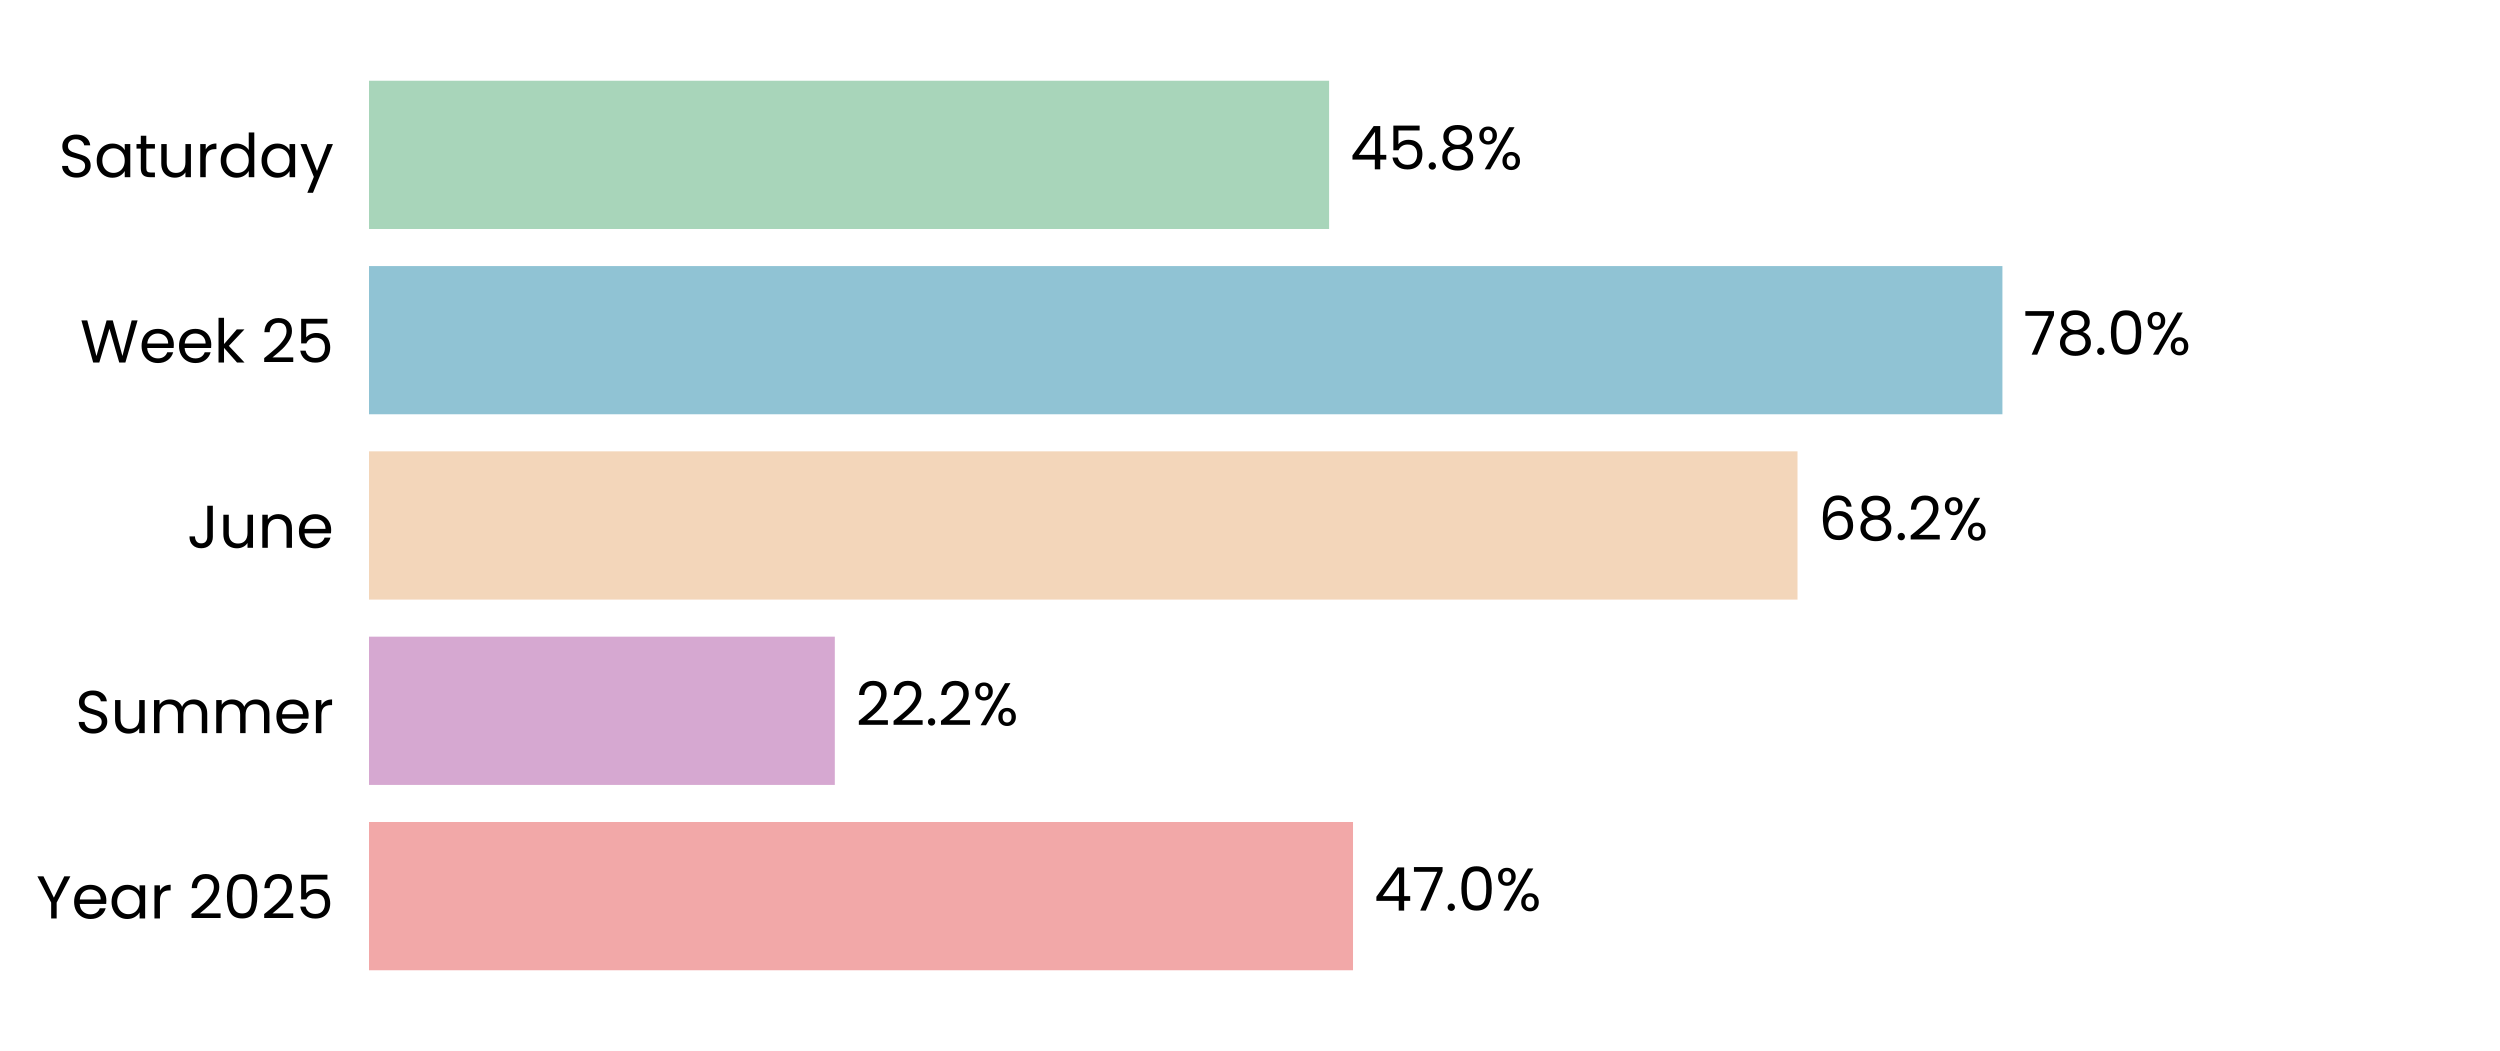
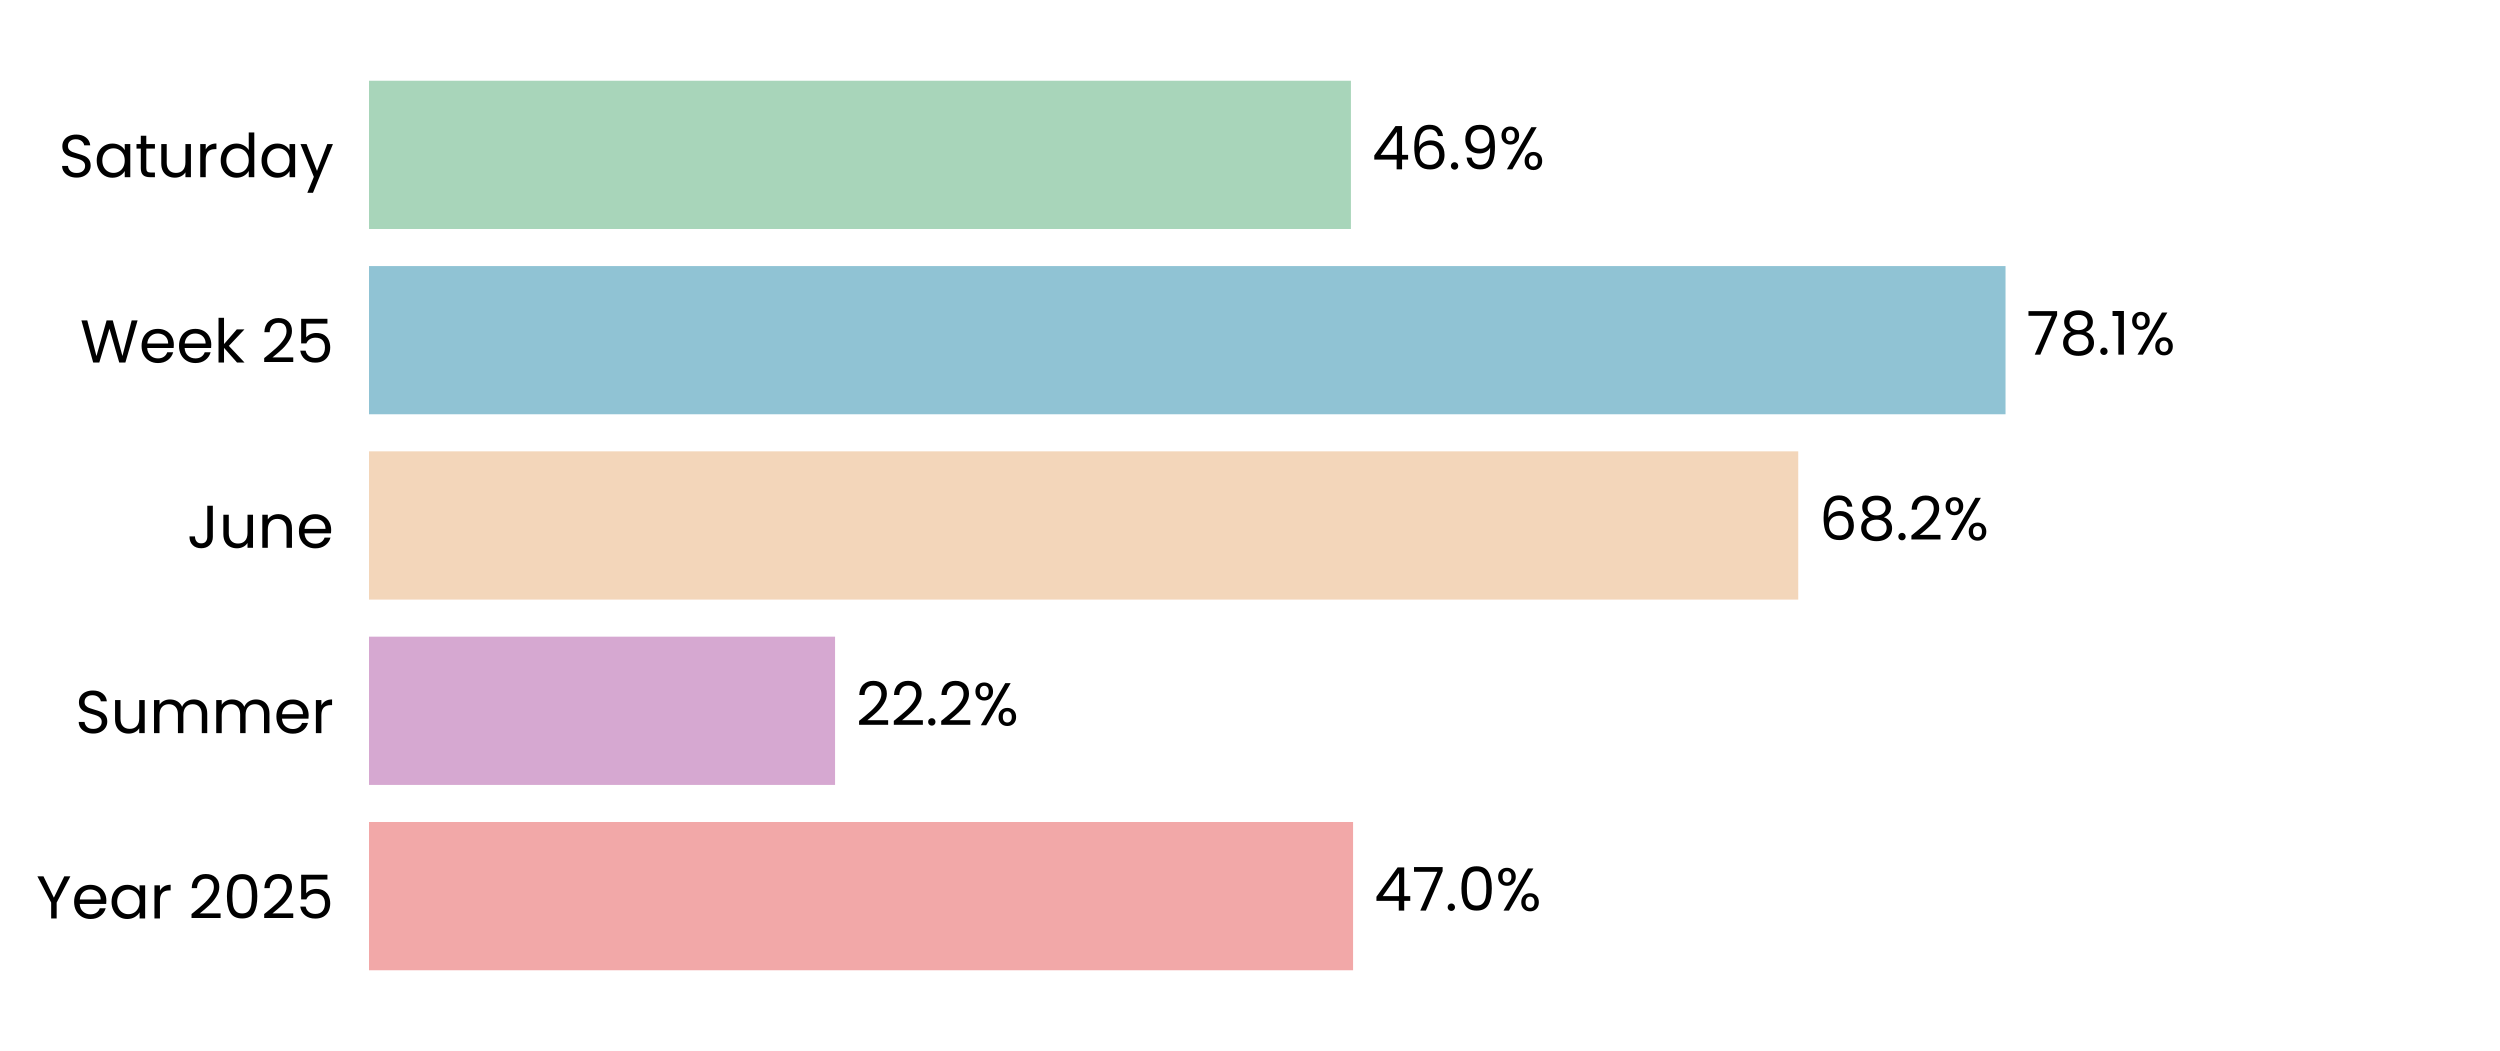
<svg xmlns="http://www.w3.org/2000/svg" xmlns:xlink="http://www.w3.org/1999/xlink" width="496.691pt" height="208.8pt" viewBox="0 0 496.691 208.8" version="1.1">
  <defs>
    <style type="text/css">*{stroke-linejoin: round; stroke-linecap: butt}</style>
  </defs>
  <g id="figure_1">
    <g id="patch_1">
      <path d="M 0 208.8  L 496.691 208.8  L 496.691 0  L 0 0  z " style="fill: #ffffff" />
    </g>
    <g id="axes_1">
      <g id="patch_2">
        <path d="M 73.311 201.6  L 489.491 201.6  L 489.491 7.2  L 73.311 7.2  z " style="fill: #ffffff" />
      </g>
      <g id="patch_3">
-         <path d="M 73.311 192.764  L 268.811 192.764  L 268.811 163.309  L 73.311 163.309  z " clip-path="url(#p6a3538fc4d)" style="fill: #f2a8a8" />
+         <path d="M 73.311 192.764  L 268.823 192.764  L 268.823 163.309  L 73.311 163.309  z " clip-path="url(#pab0206e6e0)" style="fill: #f2a8a8" />
      </g>
      <g id="patch_4">
-         <path d="M 73.311 155.945  L 165.859 155.945  L 165.859 126.491  L 73.311 126.491  z " clip-path="url(#p6a3538fc4d)" style="fill: #d6a8d1" />
+         <path d="M 73.311 155.945  L 165.906 155.945  L 165.906 126.491  L 73.311 126.491  z " clip-path="url(#pab0206e6e0)" style="fill: #d6a8d1" />
      </g>
      <g id="patch_5">
-         <path d="M 73.311 119.127  L 357.123 119.127  L 357.123 89.673  L 73.311 89.673  z " clip-path="url(#p6a3538fc4d)" style="fill: #f3d6ba" />
+         <path d="M 73.311 119.127  L 357.267 119.127  L 357.267 89.673  L 73.311 89.673  z " clip-path="url(#pab0206e6e0)" style="fill: #f3d6ba" />
      </g>
      <g id="patch_6">
-         <path d="M 73.311 82.309  L 397.833 82.309  L 397.833 52.855  L 73.311 52.855  z " clip-path="url(#p6a3538fc4d)" style="fill: #90c3d4" />
+         <path d="M 73.311 82.309  L 398.452 82.309  L 398.452 52.855  L 73.311 52.855  z " clip-path="url(#pab0206e6e0)" style="fill: #90c3d4" />
      </g>
      <g id="patch_7">
-         <path d="M 73.311 45.491  L 264.06 45.491  L 264.06 16.036  L 73.311 16.036  z " clip-path="url(#p6a3538fc4d)" style="fill: #a8d5ba" />
+         <path d="M 73.311 45.491  L 268.396 45.491  L 268.396 16.036  L 73.311 16.036  z " clip-path="url(#pab0206e6e0)" style="fill: #a8d5ba" />
      </g>
      <g id="matplotlib.axis_1">
        <g id="ytick_1">
          <g id="text_1">
            <g transform="translate(7.2 182.4764) scale(0.12 -0.12)">
              <defs>
                <path id="Poppins-Regular-59" d="M 3616 4461  L 2163 1683  L 2163 0  L 1581 0  L 1581 1683  L 122 4461  L 768 4461  L 1869 2202  L 2970 4461  L 3616 4461  z " transform="scale(0.015625)" />
                <path id="Poppins-Regular-65" d="M 3693 1888  Q 3693 1722 3674 1536  L 870 1536  Q 902 1018 1225 726  Q 1549 435 2010 435  Q 2387 435 2640 611  Q 2893 787 2995 1082  L 3622 1082  Q 3482 576 3059 259  Q 2637 -58 2010 -58  Q 1510 -58 1116 166  Q 723 390 499 803  Q 275 1216 275 1760  Q 275 2304 492 2713  Q 710 3123 1104 3344  Q 1498 3565 2010 3565  Q 2509 3565 2893 3347  Q 3277 3130 3485 2749  Q 3693 2368 3693 1888  z M 3091 2010  Q 3091 2342 2944 2582  Q 2797 2822 2544 2947  Q 2291 3072 1984 3072  Q 1542 3072 1232 2790  Q 922 2509 877 2010  L 3091 2010  z " transform="scale(0.015625)" />
                <path id="Poppins-Regular-61" d="M 275 1766  Q 275 2304 492 2710  Q 710 3117 1091 3341  Q 1472 3565 1939 3565  Q 2400 3565 2739 3366  Q 3078 3168 3245 2867  L 3245 3507  L 3834 3507  L 3834 0  L 3245 0  L 3245 653  Q 3072 346 2729 144  Q 2387 -58 1933 -58  Q 1466 -58 1088 172  Q 710 403 492 819  Q 275 1235 275 1766  z M 3245 1760  Q 3245 2157 3085 2451  Q 2925 2746 2653 2902  Q 2381 3059 2054 3059  Q 1728 3059 1459 2905  Q 1190 2752 1030 2457  Q 870 2163 870 1766  Q 870 1363 1030 1065  Q 1190 768 1459 611  Q 1728 454 2054 454  Q 2381 454 2653 611  Q 2925 768 3085 1065  Q 3245 1363 3245 1760  z " transform="scale(0.015625)" />
                <path id="Poppins-Regular-72" d="M 1075 2938  Q 1229 3238 1513 3404  Q 1798 3571 2208 3571  L 2208 2970  L 2054 2970  Q 1075 2970 1075 1907  L 1075 0  L 493 0  L 493 3507  L 1075 3507  L 1075 2938  z " transform="scale(0.015625)" />
                <path id="Poppins-Regular-20" transform="scale(0.015625)" />
                <path id="Poppins-Regular-32" d="M 326 467  Q 1139 1120 1600 1539  Q 2061 1958 2377 2416  Q 2694 2874 2694 3315  Q 2694 3731 2492 3971  Q 2291 4211 1843 4211  Q 1408 4211 1168 3939  Q 928 3667 909 3213  L 346 3213  Q 371 3930 780 4320  Q 1190 4710 1837 4710  Q 2496 4710 2883 4345  Q 3270 3981 3270 3341  Q 3270 2810 2953 2307  Q 2637 1805 2233 1424  Q 1830 1043 1203 538  L 3405 538  L 3405 51  L 326 51  L 326 467  z " transform="scale(0.015625)" />
                <path id="Poppins-Regular-30" d="M 397 2362  Q 397 3462 755 4080  Q 1114 4698 2010 4698  Q 2899 4698 3257 4080  Q 3616 3462 3616 2362  Q 3616 1242 3257 621  Q 2899 0 2010 0  Q 1114 0 755 621  Q 397 1242 397 2362  z M 3040 2362  Q 3040 2918 2966 3305  Q 2893 3693 2665 3929  Q 2438 4166 2010 4166  Q 1574 4166 1347 3929  Q 1120 3693 1046 3305  Q 973 2918 973 2362  Q 973 1786 1046 1395  Q 1120 1005 1347 768  Q 1574 531 2010 531  Q 2438 531 2665 768  Q 2893 1005 2966 1395  Q 3040 1786 3040 2362  z " transform="scale(0.015625)" />
                <path id="Poppins-Regular-35" d="M 3347 4122  L 1101 4122  L 1101 2662  Q 1248 2867 1536 2998  Q 1824 3130 2157 3130  Q 2688 3130 3021 2909  Q 3354 2688 3498 2339  Q 3642 1990 3642 1600  Q 3642 1139 3469 774  Q 3296 410 2941 198  Q 2586 -13 2061 -13  Q 1389 -13 973 332  Q 557 678 467 1254  L 1037 1254  Q 1120 890 1389 685  Q 1658 480 2067 480  Q 2573 480 2829 784  Q 3085 1088 3085 1587  Q 3085 2086 2829 2358  Q 2573 2630 2074 2630  Q 1734 2630 1481 2467  Q 1229 2304 1114 2022  L 563 2022  L 563 4634  L 3347 4634  L 3347 4122  z " transform="scale(0.015625)" />
              </defs>
              <use xlink:href="#Poppins-Regular-59" />
              <use xlink:href="#Poppins-Regular-65" transform="translate(58.39999 0)" />
              <use xlink:href="#Poppins-Regular-61" transform="translate(120.4 0)" />
              <use xlink:href="#Poppins-Regular-72" transform="translate(188 0)" />
              <use xlink:href="#Poppins-Regular-20" transform="translate(225.3 0)" />
              <use xlink:href="#Poppins-Regular-32" transform="translate(252 0)" />
              <use xlink:href="#Poppins-Regular-30" transform="translate(309.4999 0)" />
              <use xlink:href="#Poppins-Regular-32" transform="translate(372.2999 0)" />
              <use xlink:href="#Poppins-Regular-35" transform="translate(429.7999 0)" />
            </g>
          </g>
        </g>
        <g id="ytick_2">
          <g id="text_2">
            <g transform="translate(14.95125 145.6582) scale(0.12 -0.12)">
              <defs>
                <path id="Poppins-Regular-53" d="M 1907 -45  Q 1466 -45 1117 112  Q 768 269 569 547  Q 371 826 365 1190  L 986 1190  Q 1018 877 1245 662  Q 1472 448 1907 448  Q 2323 448 2563 656  Q 2803 864 2803 1190  Q 2803 1446 2662 1606  Q 2522 1766 2310 1849  Q 2099 1933 1741 2029  Q 1299 2144 1033 2259  Q 768 2374 579 2620  Q 390 2867 390 3283  Q 390 3648 576 3929  Q 762 4211 1098 4364  Q 1434 4518 1869 4518  Q 2496 4518 2896 4204  Q 3296 3891 3347 3373  L 2707 3373  Q 2675 3629 2438 3824  Q 2202 4019 1811 4019  Q 1446 4019 1216 3830  Q 986 3642 986 3302  Q 986 3059 1123 2905  Q 1261 2752 1462 2672  Q 1664 2592 2029 2490  Q 2470 2368 2739 2249  Q 3008 2131 3200 1884  Q 3392 1638 3392 1216  Q 3392 890 3219 602  Q 3046 314 2707 134  Q 2368 -45 1907 -45  z " transform="scale(0.015625)" />
                <path id="Poppins-Regular-75" d="M 3603 3507  L 3603 0  L 3021 0  L 3021 518  Q 2854 250 2556 99  Q 2259 -51 1901 -51  Q 1491 -51 1164 118  Q 838 288 649 627  Q 461 966 461 1453  L 461 3507  L 1037 3507  L 1037 1530  Q 1037 1011 1299 732  Q 1562 454 2016 454  Q 2483 454 2752 742  Q 3021 1030 3021 1581  L 3021 3507  L 3603 3507  z " transform="scale(0.015625)" />
                <path id="Poppins-Regular-6d" d="M 4710 3571  Q 5120 3571 5440 3401  Q 5760 3232 5945 2893  Q 6131 2554 6131 2067  L 6131 0  L 5555 0  L 5555 1984  Q 5555 2509 5296 2787  Q 5037 3066 4595 3066  Q 4141 3066 3872 2774  Q 3603 2483 3603 1933  L 3603 0  L 3027 0  L 3027 1984  Q 3027 2509 2768 2787  Q 2509 3066 2067 3066  Q 1613 3066 1344 2774  Q 1075 2483 1075 1933  L 1075 0  L 493 0  L 493 3507  L 1075 3507  L 1075 3002  Q 1248 3277 1539 3424  Q 1830 3571 2182 3571  Q 2624 3571 2963 3372  Q 3302 3174 3469 2790  Q 3616 3162 3955 3366  Q 4294 3571 4710 3571  z " transform="scale(0.015625)" />
              </defs>
              <use xlink:href="#Poppins-Regular-53" />
              <use xlink:href="#Poppins-Regular-75" transform="translate(58.7 0)" />
              <use xlink:href="#Poppins-Regular-6d" transform="translate(122.7 0)" />
              <use xlink:href="#Poppins-Regular-6d" transform="translate(225.7 0)" />
              <use xlink:href="#Poppins-Regular-65" transform="translate(328.7 0)" />
              <use xlink:href="#Poppins-Regular-72" transform="translate(390.6999 0)" />
            </g>
          </g>
        </g>
        <g id="ytick_3">
          <g id="text_3">
            <g transform="translate(37.15125 108.84) scale(0.12 -0.12)">
              <defs>
                <path id="Poppins-Regular-4a" d="M 2739 4461  L 2739 1165  Q 2739 614 2400 284  Q 2061 -45 1504 -45  Q 941 -45 601 291  Q 262 627 262 1210  L 845 1210  Q 851 883 1014 678  Q 1178 474 1504 474  Q 1830 474 1990 669  Q 2150 864 2150 1165  L 2150 4461  L 2739 4461  z " transform="scale(0.015625)" />
                <path id="Poppins-Regular-6e" d="M 2202 3571  Q 2842 3571 3238 3184  Q 3635 2797 3635 2067  L 3635 0  L 3059 0  L 3059 1984  Q 3059 2509 2796 2787  Q 2534 3066 2080 3066  Q 1619 3066 1347 2778  Q 1075 2490 1075 1939  L 1075 0  L 493 0  L 493 3507  L 1075 3507  L 1075 3008  Q 1248 3277 1545 3424  Q 1843 3571 2202 3571  z " transform="scale(0.015625)" />
              </defs>
              <use xlink:href="#Poppins-Regular-4a" />
              <use xlink:href="#Poppins-Regular-75" transform="translate(52.99999 0)" />
              <use xlink:href="#Poppins-Regular-6e" transform="translate(117 0)" />
              <use xlink:href="#Poppins-Regular-65" transform="translate(181 0)" />
            </g>
          </g>
        </g>
        <g id="ytick_4">
          <g id="text_4">
            <g transform="translate(15.9 72.02182) scale(0.12 -0.12)">
              <defs>
                <path id="Poppins-Regular-57" d="M 6099 4461  L 4806 0  L 4154 0  L 3117 3590  L 2042 0  L 1395 -6  L 147 4461  L 768 4461  L 1741 678  L 2816 4461  L 3469 4461  L 4493 691  L 5472 4461  L 6099 4461  z " transform="scale(0.015625)" />
                <path id="Poppins-Regular-6b" d="M 2451 0  L 1075 1549  L 1075 0  L 493 0  L 493 4736  L 1075 4736  L 1075 1952  L 2426 3507  L 3238 3507  L 1587 1760  L 3245 0  L 2451 0  z " transform="scale(0.015625)" />
              </defs>
              <use xlink:href="#Poppins-Regular-57" />
              <use xlink:href="#Poppins-Regular-65" transform="translate(97.59999 0)" />
              <use xlink:href="#Poppins-Regular-65" transform="translate(159.6 0)" />
              <use xlink:href="#Poppins-Regular-6b" transform="translate(221.6 0)" />
              <use xlink:href="#Poppins-Regular-20" transform="translate(273.0999 0)" />
              <use xlink:href="#Poppins-Regular-32" transform="translate(299.7999 0)" />
              <use xlink:href="#Poppins-Regular-35" transform="translate(357.2999 0)" />
            </g>
          </g>
        </g>
        <g id="ytick_5">
          <g id="text_5">
            <g transform="translate(11.65312 35.20364) scale(0.12 -0.12)">
              <defs>
                <path id="Poppins-Regular-74" d="M 1203 3027  L 1203 960  Q 1203 704 1312 598  Q 1421 493 1690 493  L 2118 493  L 2118 0  L 1594 0  Q 1107 0 864 224  Q 621 448 621 960  L 621 3027  L 166 3027  L 166 3507  L 621 3507  L 621 4390  L 1203 4390  L 1203 3507  L 2118 3507  L 2118 3027  L 1203 3027  z " transform="scale(0.015625)" />
                <path id="Poppins-Regular-64" d="M 275 1766  Q 275 2304 492 2710  Q 710 3117 1091 3341  Q 1472 3565 1946 3565  Q 2355 3565 2707 3376  Q 3059 3187 3245 2880  L 3245 4736  L 3834 4736  L 3834 0  L 3245 0  L 3245 659  Q 3072 346 2733 144  Q 2394 -58 1939 -58  Q 1472 -58 1091 172  Q 710 403 492 819  Q 275 1235 275 1766  z M 3245 1760  Q 3245 2157 3085 2451  Q 2925 2746 2653 2902  Q 2381 3059 2054 3059  Q 1728 3059 1459 2905  Q 1190 2752 1030 2457  Q 870 2163 870 1766  Q 870 1363 1030 1065  Q 1190 768 1459 611  Q 1728 454 2054 454  Q 2381 454 2653 611  Q 2925 768 3085 1065  Q 3245 1363 3245 1760  z " transform="scale(0.015625)" />
                <path id="Poppins-Regular-79" d="M 3514 3507  L 1402 -1651  L 800 -1651  L 1491 38  L 77 3507  L 723 3507  L 1824 666  L 2912 3507  L 3514 3507  z " transform="scale(0.015625)" />
              </defs>
              <use xlink:href="#Poppins-Regular-53" />
              <use xlink:href="#Poppins-Regular-61" transform="translate(58.7 0)" />
              <use xlink:href="#Poppins-Regular-74" transform="translate(126.3 0)" />
              <use xlink:href="#Poppins-Regular-75" transform="translate(162.7 0)" />
              <use xlink:href="#Poppins-Regular-72" transform="translate(226.7 0)" />
              <use xlink:href="#Poppins-Regular-64" transform="translate(264 0)" />
              <use xlink:href="#Poppins-Regular-61" transform="translate(331.5999 0)" />
              <use xlink:href="#Poppins-Regular-79" transform="translate(399.1999 0)" />
            </g>
          </g>
        </g>
      </g>
      <g id="text_6">
-         <g transform="translate(272.9731 180.9164) scale(0.12 -0.12)">
+         <g transform="translate(272.985 180.9164) scale(0.12 -0.12)">
          <defs>
            <path id="Poppins-Regular-34" d="M 256 1030  L 256 1472  L 2502 4582  L 3200 4582  L 3200 1536  L 3840 1536  L 3840 1030  L 3200 1030  L 3200 0  L 2624 0  L 2624 1030  L 256 1030  z M 2650 3974  L 928 1536  L 2650 1536  L 2650 3974  z " transform="scale(0.015625)" />
            <path id="Poppins-Regular-37" d="M 3245 4173  L 1466 0  L 877 0  L 2682 4115  L 211 4115  L 211 4614  L 3245 4614  L 3245 4173  z " transform="scale(0.015625)" />
            <path id="Poppins-Regular-2e" d="M 678 -38  Q 512 -38 397 77  Q 282 192 282 358  Q 282 525 397 640  Q 512 755 678 755  Q 838 755 950 640  Q 1062 525 1062 358  Q 1062 192 950 77  Q 838 -38 678 -38  z " transform="scale(0.015625)" />
            <path id="Poppins-Regular-25" d="M 269 3584  Q 269 4019 531 4278  Q 794 4538 1203 4538  Q 1613 4538 1875 4278  Q 2138 4019 2138 3584  Q 2138 3142 1875 2883  Q 1613 2624 1203 2624  Q 794 2624 531 2883  Q 269 3142 269 3584  z M 4006 4467  L 1414 0  L 838 0  L 3430 4467  L 4006 4467  z M 1203 4179  Q 986 4179 861 4028  Q 736 3878 736 3584  Q 736 3290 861 3136  Q 986 2982 1203 2982  Q 1421 2982 1549 3139  Q 1677 3296 1677 3584  Q 1677 3878 1549 4028  Q 1421 4179 1203 4179  z M 2720 883  Q 2720 1325 2982 1584  Q 3245 1843 3654 1843  Q 4064 1843 4323 1584  Q 4582 1325 4582 883  Q 4582 448 4323 185  Q 4064 -77 3654 -77  Q 3245 -77 2982 182  Q 2720 442 2720 883  z M 3648 1478  Q 3430 1478 3302 1328  Q 3174 1178 3174 883  Q 3174 595 3302 444  Q 3430 294 3648 294  Q 3866 294 3994 444  Q 4122 595 4122 883  Q 4122 1178 3994 1328  Q 3866 1478 3648 1478  z " transform="scale(0.015625)" />
          </defs>
          <use xlink:href="#Poppins-Regular-34" />
          <use xlink:href="#Poppins-Regular-37" transform="translate(62.89999 0)" />
          <use xlink:href="#Poppins-Regular-2e" transform="translate(117.5 0)" />
          <use xlink:href="#Poppins-Regular-30" transform="translate(138.5 0)" />
          <use xlink:href="#Poppins-Regular-25" transform="translate(201.3 0)" />
        </g>
      </g>
      <g id="text_7">
-         <g transform="translate(170.0203 144.0982) scale(0.12 -0.12)">
+         <g transform="translate(170.0674 144.0982) scale(0.12 -0.12)">
          <use xlink:href="#Poppins-Regular-32" />
          <use xlink:href="#Poppins-Regular-32" transform="translate(57.49999 0)" />
          <use xlink:href="#Poppins-Regular-2e" transform="translate(115 0)" />
          <use xlink:href="#Poppins-Regular-32" transform="translate(136 0)" />
          <use xlink:href="#Poppins-Regular-25" transform="translate(193.4999 0)" />
        </g>
      </g>
      <g id="text_8">
-         <g transform="translate(361.2847 107.28) scale(0.12 -0.12)">
+         <g transform="translate(361.4292 107.28) scale(0.12 -0.12)">
          <defs>
            <path id="Poppins-Regular-36" d="M 2976 3526  Q 2835 4237 2099 4237  Q 1530 4237 1248 3798  Q 966 3360 973 2355  Q 1120 2688 1462 2877  Q 1805 3066 2227 3066  Q 2886 3066 3280 2656  Q 3674 2246 3674 1523  Q 3674 1088 3504 742  Q 3334 397 2992 192  Q 2650 -13 2163 -13  Q 1504 -13 1133 281  Q 762 576 614 1094  Q 467 1613 467 2374  Q 467 4723 2106 4723  Q 2733 4723 3091 4384  Q 3450 4045 3514 3526  L 2976 3526  z M 2106 2573  Q 1830 2573 1587 2461  Q 1344 2349 1193 2121  Q 1043 1894 1043 1568  Q 1043 1082 1324 778  Q 1606 474 2131 474  Q 2579 474 2844 752  Q 3110 1030 3110 1504  Q 3110 2003 2854 2288  Q 2598 2573 2106 2573  z " transform="scale(0.015625)" />
            <path id="Poppins-Regular-38" d="M 1242 2406  Q 883 2547 691 2816  Q 499 3085 499 3469  Q 499 3814 672 4092  Q 845 4371 1187 4534  Q 1530 4698 2016 4698  Q 2502 4698 2844 4534  Q 3187 4371 3363 4092  Q 3539 3814 3539 3469  Q 3539 3098 3340 2819  Q 3142 2541 2797 2406  Q 3194 2285 3427 1981  Q 3661 1677 3661 1248  Q 3661 832 3456 521  Q 3251 211 2876 41  Q 2502 -128 2016 -128  Q 1530 -128 1162 41  Q 794 211 589 521  Q 384 832 384 1248  Q 384 1677 614 1984  Q 845 2291 1242 2406  z M 2976 3398  Q 2976 3789 2720 4000  Q 2464 4211 2016 4211  Q 1574 4211 1318 4000  Q 1062 3789 1062 3392  Q 1062 3034 1328 2816  Q 1594 2598 2016 2598  Q 2445 2598 2710 2819  Q 2976 3040 2976 3398  z M 2016 2150  Q 1542 2150 1241 1929  Q 941 1709 941 1267  Q 941 858 1232 608  Q 1523 358 2016 358  Q 2509 358 2797 608  Q 3085 858 3085 1267  Q 3085 1696 2790 1923  Q 2496 2150 2016 2150  z " transform="scale(0.015625)" />
          </defs>
          <use xlink:href="#Poppins-Regular-36" />
          <use xlink:href="#Poppins-Regular-38" transform="translate(63.49999 0)" />
          <use xlink:href="#Poppins-Regular-2e" transform="translate(126.6 0)" />
          <use xlink:href="#Poppins-Regular-32" transform="translate(147.6 0)" />
          <use xlink:href="#Poppins-Regular-25" transform="translate(205.0999 0)" />
        </g>
      </g>
      <g id="text_9">
-         <g transform="translate(401.9944 70.46182) scale(0.12 -0.12)">
+         <g transform="translate(402.6137 70.46182) scale(0.12 -0.12)">
+           <defs>
+             <path id="Poppins-Regular-31" d="M 243 4096  L 243 4627  L 1446 4627  L 1446 0  L 858 0  L 858 4096  L 243 4096  z " transform="scale(0.015625)" />
+           </defs>
          <use xlink:href="#Poppins-Regular-37" />
          <use xlink:href="#Poppins-Regular-38" transform="translate(54.59999 0)" />
          <use xlink:href="#Poppins-Regular-2e" transform="translate(117.7 0)" />
-           <use xlink:href="#Poppins-Regular-30" transform="translate(138.7 0)" />
-           <use xlink:href="#Poppins-Regular-25" transform="translate(201.5 0)" />
+           <use xlink:href="#Poppins-Regular-31" transform="translate(138.7 0)" />
+           <use xlink:href="#Poppins-Regular-25" transform="translate(170.7 0)" />
        </g>
      </g>
      <g id="text_10">
-         <g transform="translate(268.2222 33.64364) scale(0.12 -0.12)">
+         <g transform="translate(272.5574 33.64364) scale(0.12 -0.12)">
+           <defs>
+             <path id="Poppins-Regular-39" d="M 1146 1242  Q 1210 877 1443 678  Q 1677 480 2074 480  Q 2605 480 2857 896  Q 3110 1312 3098 2298  Q 2963 2010 2649 1846  Q 2336 1683 1952 1683  Q 1523 1683 1187 1859  Q 851 2035 659 2374  Q 467 2714 467 3194  Q 467 3878 864 4297  Q 1261 4717 1990 4717  Q 2886 4717 3248 4134  Q 3610 3552 3610 2400  Q 3610 1594 3466 1069  Q 3322 544 2979 269  Q 2637 -6 2042 -6  Q 1389 -6 1024 346  Q 659 698 608 1242  L 1146 1242  z M 2048 2176  Q 2477 2176 2752 2441  Q 3027 2707 3027 3162  Q 3027 3642 2758 3936  Q 2490 4230 2003 4230  Q 1555 4230 1289 3948  Q 1024 3667 1024 3206  Q 1024 2739 1286 2457  Q 1549 2176 2048 2176  z " transform="scale(0.015625)" />
+           </defs>
          <use xlink:href="#Poppins-Regular-34" />
-           <use xlink:href="#Poppins-Regular-35" transform="translate(62.89999 0)" />
-           <use xlink:href="#Poppins-Regular-2e" transform="translate(125.7 0)" />
-           <use xlink:href="#Poppins-Regular-38" transform="translate(146.7 0)" />
-           <use xlink:href="#Poppins-Regular-25" transform="translate(209.8 0)" />
+           <use xlink:href="#Poppins-Regular-36" transform="translate(62.89999 0)" />
+           <use xlink:href="#Poppins-Regular-2e" transform="translate(126.4 0)" />
+           <use xlink:href="#Poppins-Regular-39" transform="translate(147.4 0)" />
+           <use xlink:href="#Poppins-Regular-25" transform="translate(210.3999 0)" />
        </g>
      </g>
    </g>
  </g>
  <defs>
-     <clipPath id="p6a3538fc4d">
+     <clipPath id="pab0206e6e0">
      <rect x="73.311" y="7.2" width="416.18" height="194.4" />
    </clipPath>
  </defs>
</svg>
